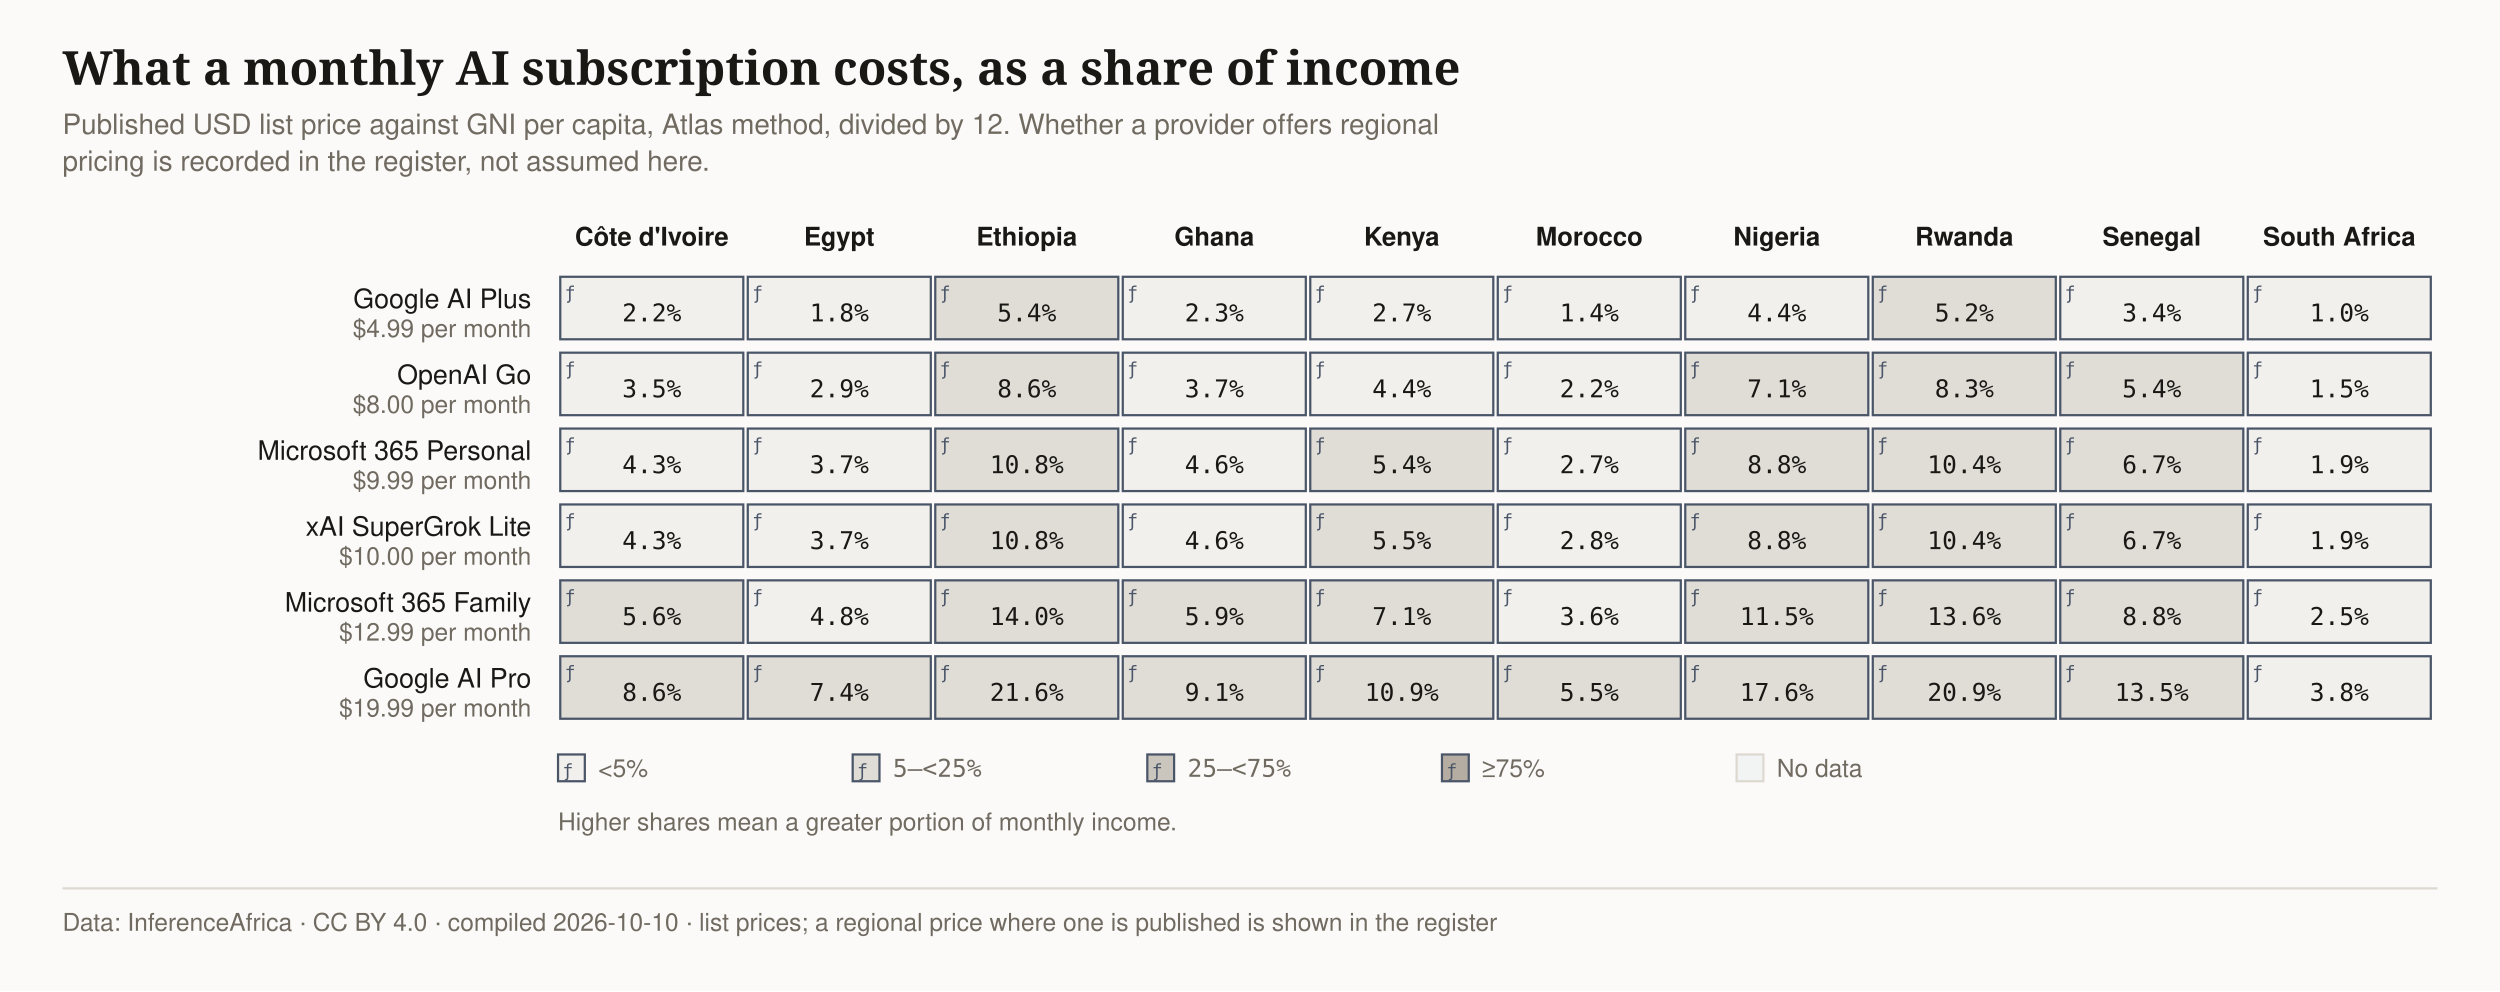
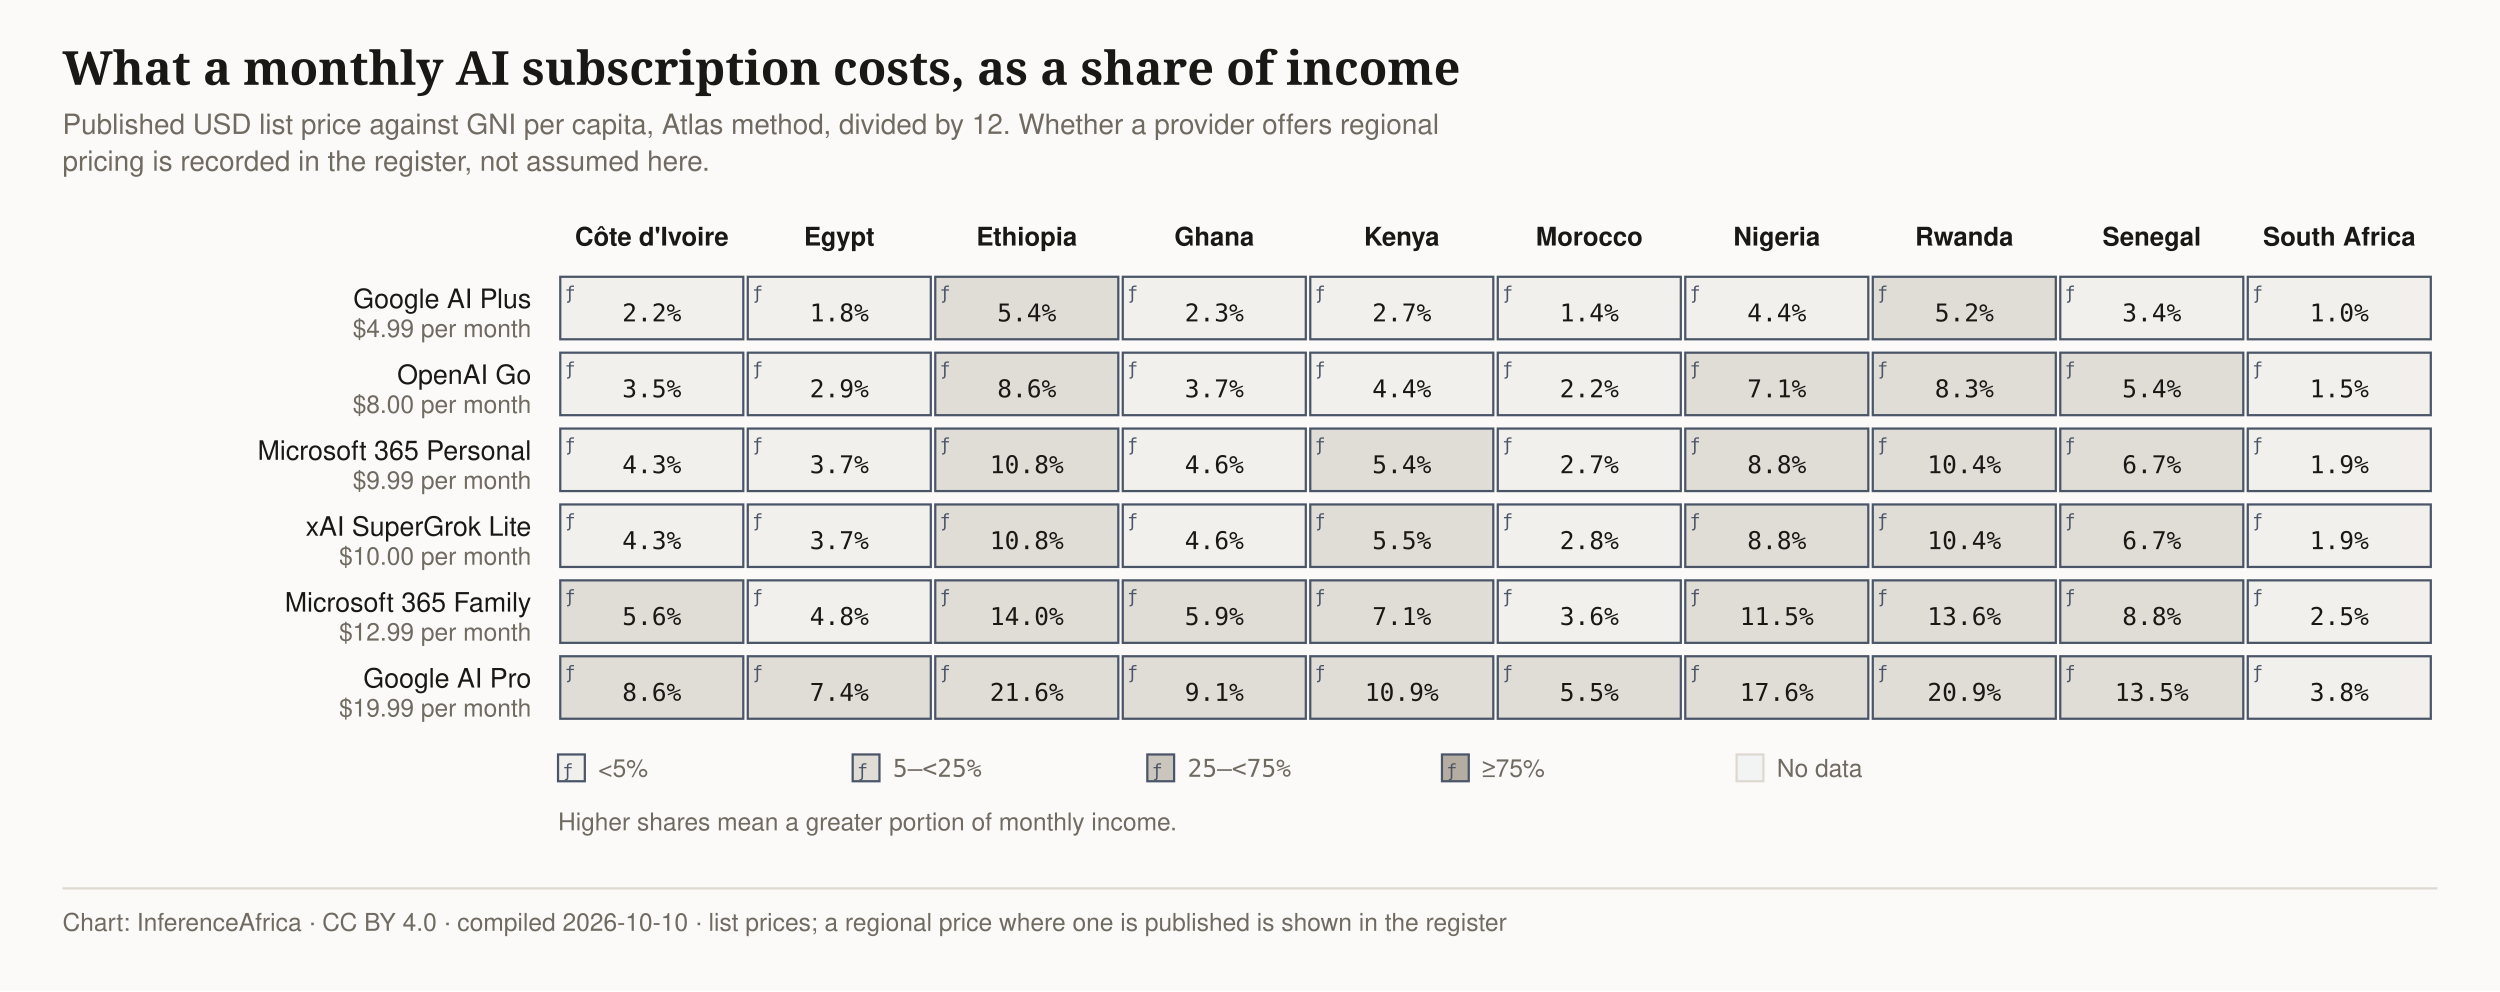
<svg xmlns="http://www.w3.org/2000/svg" viewBox="0 0 1120 444" width="1120" height="444" role="img" aria-label="A grid of subscription tiers against countries showing the monthly list price as a share of monthly income. The same $20 tier runs from under 4% of monthly income in South Africa to over 20% in Ethiopia.">
  <defs>
    <pattern id="status-proposal" width="6" height="6" patternUnits="userSpaceOnUse">
      <path d="M0 6L6 0" stroke="#756342" stroke-width="1" />
    </pattern>
  </defs>
  <rect width="1120" height="444" fill="#fbfaf8" />
  <text x="28" y="38" font-family="'Source Serif 4',Georgia,serif" font-size="21" font-weight="600" fill="#1a1815" style="font-variant-numeric:tabular-nums lining-nums">What a monthly AI subscription costs, as a share of income</text>
  <text x="28" y="60.0" font-family="IBM Plex Sans,-apple-system,'Segoe UI',Helvetica,Arial,sans-serif" font-size="12.5" fill="#706a61" style="font-variant-numeric:tabular-nums lining-nums">Published USD list price against GNI per capita, Atlas method, divided by 12. Whether a provider offers regional</text>
  <text x="28" y="76.5" font-family="IBM Plex Sans,-apple-system,'Segoe UI',Helvetica,Arial,sans-serif" font-size="12.5" fill="#706a61" style="font-variant-numeric:tabular-nums lining-nums">pricing is recorded in the register, not assumed here.</text>
  <text x="292.0" y="110" text-anchor="middle" font-family="IBM Plex Sans,-apple-system,'Segoe UI',Helvetica,Arial,sans-serif" font-size="11.5" font-weight="600" fill="#1a1815" style="font-variant-numeric:tabular-nums lining-nums">Côte d'Ivoire</text>
  <text x="376.0" y="110" text-anchor="middle" font-family="IBM Plex Sans,-apple-system,'Segoe UI',Helvetica,Arial,sans-serif" font-size="11.5" font-weight="600" fill="#1a1815" style="font-variant-numeric:tabular-nums lining-nums">Egypt</text>
  <text x="460.0" y="110" text-anchor="middle" font-family="IBM Plex Sans,-apple-system,'Segoe UI',Helvetica,Arial,sans-serif" font-size="11.5" font-weight="600" fill="#1a1815" style="font-variant-numeric:tabular-nums lining-nums">Ethiopia</text>
  <text x="544.0" y="110" text-anchor="middle" font-family="IBM Plex Sans,-apple-system,'Segoe UI',Helvetica,Arial,sans-serif" font-size="11.5" font-weight="600" fill="#1a1815" style="font-variant-numeric:tabular-nums lining-nums">Ghana</text>
  <text x="628.0" y="110" text-anchor="middle" font-family="IBM Plex Sans,-apple-system,'Segoe UI',Helvetica,Arial,sans-serif" font-size="11.5" font-weight="600" fill="#1a1815" style="font-variant-numeric:tabular-nums lining-nums">Kenya</text>
  <text x="712.0" y="110" text-anchor="middle" font-family="IBM Plex Sans,-apple-system,'Segoe UI',Helvetica,Arial,sans-serif" font-size="11.5" font-weight="600" fill="#1a1815" style="font-variant-numeric:tabular-nums lining-nums">Morocco</text>
  <text x="796.0" y="110" text-anchor="middle" font-family="IBM Plex Sans,-apple-system,'Segoe UI',Helvetica,Arial,sans-serif" font-size="11.5" font-weight="600" fill="#1a1815" style="font-variant-numeric:tabular-nums lining-nums">Nigeria</text>
  <text x="880.0" y="110" text-anchor="middle" font-family="IBM Plex Sans,-apple-system,'Segoe UI',Helvetica,Arial,sans-serif" font-size="11.5" font-weight="600" fill="#1a1815" style="font-variant-numeric:tabular-nums lining-nums">Rwanda</text>
  <text x="964.0" y="110" text-anchor="middle" font-family="IBM Plex Sans,-apple-system,'Segoe UI',Helvetica,Arial,sans-serif" font-size="11.5" font-weight="600" fill="#1a1815" style="font-variant-numeric:tabular-nums lining-nums">Senegal</text>
  <text x="1048.0" y="110" text-anchor="middle" font-family="IBM Plex Sans,-apple-system,'Segoe UI',Helvetica,Arial,sans-serif" font-size="11.5" font-weight="600" fill="#1a1815" style="font-variant-numeric:tabular-nums lining-nums">South Africa</text>
  <text x="238" y="138" text-anchor="end" font-family="IBM Plex Sans,-apple-system,'Segoe UI',Helvetica,Arial,sans-serif" font-size="12" fill="#1a1815" style="font-variant-numeric:tabular-nums lining-nums">Google AI Plus</text>
  <text x="238" y="151" text-anchor="end" font-family="IBM Plex Sans,-apple-system,'Segoe UI',Helvetica,Arial,sans-serif" font-size="11" fill="#706a61" style="font-variant-numeric:tabular-nums lining-nums">$4.99 per month</text>
  <rect x="251.0" y="124" width="82" height="28" fill="#f2f0ec" data-status="derived" stroke="#4a5568" stroke-width="1" />
  <text x="253.0" y="134.0" font-family="'IBM Plex Mono',Consolas,monospace" font-size="8" fill="#4a5568" aria-hidden="true">ƒ</text>
  <text x="292.0" y="144" text-anchor="middle" font-family="'IBM Plex Mono',Consolas,monospace" font-size="11" fill="#1a1815" style="font-variant-numeric:tabular-nums lining-nums">2.2%</text>
  <rect x="335.0" y="124" width="82" height="28" fill="#f2f0ec" data-status="derived" stroke="#4a5568" stroke-width="1" />
  <text x="337.0" y="134.0" font-family="'IBM Plex Mono',Consolas,monospace" font-size="8" fill="#4a5568" aria-hidden="true">ƒ</text>
  <text x="376.0" y="144" text-anchor="middle" font-family="'IBM Plex Mono',Consolas,monospace" font-size="11" fill="#1a1815" style="font-variant-numeric:tabular-nums lining-nums">1.8%</text>
  <rect x="419.0" y="124" width="82" height="28" fill="#e0ddd7" data-status="derived" stroke="#4a5568" stroke-width="1" />
  <text x="421.0" y="134.0" font-family="'IBM Plex Mono',Consolas,monospace" font-size="8" fill="#4a5568" aria-hidden="true">ƒ</text>
  <text x="460.0" y="144" text-anchor="middle" font-family="'IBM Plex Mono',Consolas,monospace" font-size="11" fill="#1a1815" style="font-variant-numeric:tabular-nums lining-nums">5.4%</text>
  <rect x="503.0" y="124" width="82" height="28" fill="#f2f0ec" data-status="derived" stroke="#4a5568" stroke-width="1" />
  <text x="505.0" y="134.0" font-family="'IBM Plex Mono',Consolas,monospace" font-size="8" fill="#4a5568" aria-hidden="true">ƒ</text>
  <text x="544.0" y="144" text-anchor="middle" font-family="'IBM Plex Mono',Consolas,monospace" font-size="11" fill="#1a1815" style="font-variant-numeric:tabular-nums lining-nums">2.3%</text>
  <rect x="587.0" y="124" width="82" height="28" fill="#f2f0ec" data-status="derived" stroke="#4a5568" stroke-width="1" />
  <text x="589.0" y="134.0" font-family="'IBM Plex Mono',Consolas,monospace" font-size="8" fill="#4a5568" aria-hidden="true">ƒ</text>
  <text x="628.0" y="144" text-anchor="middle" font-family="'IBM Plex Mono',Consolas,monospace" font-size="11" fill="#1a1815" style="font-variant-numeric:tabular-nums lining-nums">2.7%</text>
  <rect x="671.0" y="124" width="82" height="28" fill="#f2f0ec" data-status="derived" stroke="#4a5568" stroke-width="1" />
  <text x="673.0" y="134.0" font-family="'IBM Plex Mono',Consolas,monospace" font-size="8" fill="#4a5568" aria-hidden="true">ƒ</text>
  <text x="712.0" y="144" text-anchor="middle" font-family="'IBM Plex Mono',Consolas,monospace" font-size="11" fill="#1a1815" style="font-variant-numeric:tabular-nums lining-nums">1.4%</text>
  <rect x="755.0" y="124" width="82" height="28" fill="#f2f0ec" data-status="derived" stroke="#4a5568" stroke-width="1" />
  <text x="757.0" y="134.0" font-family="'IBM Plex Mono',Consolas,monospace" font-size="8" fill="#4a5568" aria-hidden="true">ƒ</text>
  <text x="796.0" y="144" text-anchor="middle" font-family="'IBM Plex Mono',Consolas,monospace" font-size="11" fill="#1a1815" style="font-variant-numeric:tabular-nums lining-nums">4.4%</text>
  <rect x="839.0" y="124" width="82" height="28" fill="#e0ddd7" data-status="derived" stroke="#4a5568" stroke-width="1" />
  <text x="841.0" y="134.0" font-family="'IBM Plex Mono',Consolas,monospace" font-size="8" fill="#4a5568" aria-hidden="true">ƒ</text>
  <text x="880.0" y="144" text-anchor="middle" font-family="'IBM Plex Mono',Consolas,monospace" font-size="11" fill="#1a1815" style="font-variant-numeric:tabular-nums lining-nums">5.2%</text>
  <rect x="923.0" y="124" width="82" height="28" fill="#f2f0ec" data-status="derived" stroke="#4a5568" stroke-width="1" />
  <text x="925.0" y="134.0" font-family="'IBM Plex Mono',Consolas,monospace" font-size="8" fill="#4a5568" aria-hidden="true">ƒ</text>
  <text x="964.0" y="144" text-anchor="middle" font-family="'IBM Plex Mono',Consolas,monospace" font-size="11" fill="#1a1815" style="font-variant-numeric:tabular-nums lining-nums">3.4%</text>
  <rect x="1007.0" y="124" width="82" height="28" fill="#f2f0ec" data-status="derived" stroke="#4a5568" stroke-width="1" />
  <text x="1009.0" y="134.0" font-family="'IBM Plex Mono',Consolas,monospace" font-size="8" fill="#4a5568" aria-hidden="true">ƒ</text>
  <text x="1048.0" y="144" text-anchor="middle" font-family="'IBM Plex Mono',Consolas,monospace" font-size="11" fill="#1a1815" style="font-variant-numeric:tabular-nums lining-nums">1.0%</text>
  <text x="238" y="172" text-anchor="end" font-family="IBM Plex Sans,-apple-system,'Segoe UI',Helvetica,Arial,sans-serif" font-size="12" fill="#1a1815" style="font-variant-numeric:tabular-nums lining-nums">OpenAI Go</text>
  <text x="238" y="185" text-anchor="end" font-family="IBM Plex Sans,-apple-system,'Segoe UI',Helvetica,Arial,sans-serif" font-size="11" fill="#706a61" style="font-variant-numeric:tabular-nums lining-nums">$8.00 per month</text>
  <rect x="251.0" y="158" width="82" height="28" fill="#f2f0ec" data-status="derived" stroke="#4a5568" stroke-width="1" />
  <text x="253.0" y="168.0" font-family="'IBM Plex Mono',Consolas,monospace" font-size="8" fill="#4a5568" aria-hidden="true">ƒ</text>
  <text x="292.0" y="178" text-anchor="middle" font-family="'IBM Plex Mono',Consolas,monospace" font-size="11" fill="#1a1815" style="font-variant-numeric:tabular-nums lining-nums">3.5%</text>
  <rect x="335.0" y="158" width="82" height="28" fill="#f2f0ec" data-status="derived" stroke="#4a5568" stroke-width="1" />
  <text x="337.0" y="168.0" font-family="'IBM Plex Mono',Consolas,monospace" font-size="8" fill="#4a5568" aria-hidden="true">ƒ</text>
  <text x="376.0" y="178" text-anchor="middle" font-family="'IBM Plex Mono',Consolas,monospace" font-size="11" fill="#1a1815" style="font-variant-numeric:tabular-nums lining-nums">2.9%</text>
  <rect x="419.0" y="158" width="82" height="28" fill="#e0ddd7" data-status="derived" stroke="#4a5568" stroke-width="1" />
  <text x="421.0" y="168.0" font-family="'IBM Plex Mono',Consolas,monospace" font-size="8" fill="#4a5568" aria-hidden="true">ƒ</text>
  <text x="460.0" y="178" text-anchor="middle" font-family="'IBM Plex Mono',Consolas,monospace" font-size="11" fill="#1a1815" style="font-variant-numeric:tabular-nums lining-nums">8.6%</text>
  <rect x="503.0" y="158" width="82" height="28" fill="#f2f0ec" data-status="derived" stroke="#4a5568" stroke-width="1" />
  <text x="505.0" y="168.0" font-family="'IBM Plex Mono',Consolas,monospace" font-size="8" fill="#4a5568" aria-hidden="true">ƒ</text>
  <text x="544.0" y="178" text-anchor="middle" font-family="'IBM Plex Mono',Consolas,monospace" font-size="11" fill="#1a1815" style="font-variant-numeric:tabular-nums lining-nums">3.7%</text>
  <rect x="587.0" y="158" width="82" height="28" fill="#f2f0ec" data-status="derived" stroke="#4a5568" stroke-width="1" />
  <text x="589.0" y="168.0" font-family="'IBM Plex Mono',Consolas,monospace" font-size="8" fill="#4a5568" aria-hidden="true">ƒ</text>
  <text x="628.0" y="178" text-anchor="middle" font-family="'IBM Plex Mono',Consolas,monospace" font-size="11" fill="#1a1815" style="font-variant-numeric:tabular-nums lining-nums">4.4%</text>
  <rect x="671.0" y="158" width="82" height="28" fill="#f2f0ec" data-status="derived" stroke="#4a5568" stroke-width="1" />
  <text x="673.0" y="168.0" font-family="'IBM Plex Mono',Consolas,monospace" font-size="8" fill="#4a5568" aria-hidden="true">ƒ</text>
  <text x="712.0" y="178" text-anchor="middle" font-family="'IBM Plex Mono',Consolas,monospace" font-size="11" fill="#1a1815" style="font-variant-numeric:tabular-nums lining-nums">2.2%</text>
  <rect x="755.0" y="158" width="82" height="28" fill="#e0ddd7" data-status="derived" stroke="#4a5568" stroke-width="1" />
  <text x="757.0" y="168.0" font-family="'IBM Plex Mono',Consolas,monospace" font-size="8" fill="#4a5568" aria-hidden="true">ƒ</text>
  <text x="796.0" y="178" text-anchor="middle" font-family="'IBM Plex Mono',Consolas,monospace" font-size="11" fill="#1a1815" style="font-variant-numeric:tabular-nums lining-nums">7.1%</text>
  <rect x="839.0" y="158" width="82" height="28" fill="#e0ddd7" data-status="derived" stroke="#4a5568" stroke-width="1" />
  <text x="841.0" y="168.0" font-family="'IBM Plex Mono',Consolas,monospace" font-size="8" fill="#4a5568" aria-hidden="true">ƒ</text>
  <text x="880.0" y="178" text-anchor="middle" font-family="'IBM Plex Mono',Consolas,monospace" font-size="11" fill="#1a1815" style="font-variant-numeric:tabular-nums lining-nums">8.3%</text>
  <rect x="923.0" y="158" width="82" height="28" fill="#e0ddd7" data-status="derived" stroke="#4a5568" stroke-width="1" />
  <text x="925.0" y="168.0" font-family="'IBM Plex Mono',Consolas,monospace" font-size="8" fill="#4a5568" aria-hidden="true">ƒ</text>
  <text x="964.0" y="178" text-anchor="middle" font-family="'IBM Plex Mono',Consolas,monospace" font-size="11" fill="#1a1815" style="font-variant-numeric:tabular-nums lining-nums">5.4%</text>
  <rect x="1007.0" y="158" width="82" height="28" fill="#f2f0ec" data-status="derived" stroke="#4a5568" stroke-width="1" />
  <text x="1009.0" y="168.0" font-family="'IBM Plex Mono',Consolas,monospace" font-size="8" fill="#4a5568" aria-hidden="true">ƒ</text>
  <text x="1048.0" y="178" text-anchor="middle" font-family="'IBM Plex Mono',Consolas,monospace" font-size="11" fill="#1a1815" style="font-variant-numeric:tabular-nums lining-nums">1.5%</text>
  <text x="238" y="206" text-anchor="end" font-family="IBM Plex Sans,-apple-system,'Segoe UI',Helvetica,Arial,sans-serif" font-size="12" fill="#1a1815" style="font-variant-numeric:tabular-nums lining-nums">Microsoft 365 Personal</text>
  <text x="238" y="219" text-anchor="end" font-family="IBM Plex Sans,-apple-system,'Segoe UI',Helvetica,Arial,sans-serif" font-size="11" fill="#706a61" style="font-variant-numeric:tabular-nums lining-nums">$9.99 per month</text>
  <rect x="251.0" y="192" width="82" height="28" fill="#f2f0ec" data-status="derived" stroke="#4a5568" stroke-width="1" />
  <text x="253.0" y="202.0" font-family="'IBM Plex Mono',Consolas,monospace" font-size="8" fill="#4a5568" aria-hidden="true">ƒ</text>
  <text x="292.0" y="212" text-anchor="middle" font-family="'IBM Plex Mono',Consolas,monospace" font-size="11" fill="#1a1815" style="font-variant-numeric:tabular-nums lining-nums">4.3%</text>
  <rect x="335.0" y="192" width="82" height="28" fill="#f2f0ec" data-status="derived" stroke="#4a5568" stroke-width="1" />
  <text x="337.0" y="202.0" font-family="'IBM Plex Mono',Consolas,monospace" font-size="8" fill="#4a5568" aria-hidden="true">ƒ</text>
  <text x="376.0" y="212" text-anchor="middle" font-family="'IBM Plex Mono',Consolas,monospace" font-size="11" fill="#1a1815" style="font-variant-numeric:tabular-nums lining-nums">3.7%</text>
  <rect x="419.0" y="192" width="82" height="28" fill="#e0ddd7" data-status="derived" stroke="#4a5568" stroke-width="1" />
  <text x="421.0" y="202.0" font-family="'IBM Plex Mono',Consolas,monospace" font-size="8" fill="#4a5568" aria-hidden="true">ƒ</text>
  <text x="460.0" y="212" text-anchor="middle" font-family="'IBM Plex Mono',Consolas,monospace" font-size="11" fill="#1a1815" style="font-variant-numeric:tabular-nums lining-nums">10.8%</text>
  <rect x="503.0" y="192" width="82" height="28" fill="#f2f0ec" data-status="derived" stroke="#4a5568" stroke-width="1" />
  <text x="505.0" y="202.0" font-family="'IBM Plex Mono',Consolas,monospace" font-size="8" fill="#4a5568" aria-hidden="true">ƒ</text>
  <text x="544.0" y="212" text-anchor="middle" font-family="'IBM Plex Mono',Consolas,monospace" font-size="11" fill="#1a1815" style="font-variant-numeric:tabular-nums lining-nums">4.6%</text>
  <rect x="587.0" y="192" width="82" height="28" fill="#e0ddd7" data-status="derived" stroke="#4a5568" stroke-width="1" />
  <text x="589.0" y="202.0" font-family="'IBM Plex Mono',Consolas,monospace" font-size="8" fill="#4a5568" aria-hidden="true">ƒ</text>
  <text x="628.0" y="212" text-anchor="middle" font-family="'IBM Plex Mono',Consolas,monospace" font-size="11" fill="#1a1815" style="font-variant-numeric:tabular-nums lining-nums">5.4%</text>
  <rect x="671.0" y="192" width="82" height="28" fill="#f2f0ec" data-status="derived" stroke="#4a5568" stroke-width="1" />
  <text x="673.0" y="202.0" font-family="'IBM Plex Mono',Consolas,monospace" font-size="8" fill="#4a5568" aria-hidden="true">ƒ</text>
  <text x="712.0" y="212" text-anchor="middle" font-family="'IBM Plex Mono',Consolas,monospace" font-size="11" fill="#1a1815" style="font-variant-numeric:tabular-nums lining-nums">2.7%</text>
  <rect x="755.0" y="192" width="82" height="28" fill="#e0ddd7" data-status="derived" stroke="#4a5568" stroke-width="1" />
  <text x="757.0" y="202.0" font-family="'IBM Plex Mono',Consolas,monospace" font-size="8" fill="#4a5568" aria-hidden="true">ƒ</text>
  <text x="796.0" y="212" text-anchor="middle" font-family="'IBM Plex Mono',Consolas,monospace" font-size="11" fill="#1a1815" style="font-variant-numeric:tabular-nums lining-nums">8.8%</text>
  <rect x="839.0" y="192" width="82" height="28" fill="#e0ddd7" data-status="derived" stroke="#4a5568" stroke-width="1" />
  <text x="841.0" y="202.0" font-family="'IBM Plex Mono',Consolas,monospace" font-size="8" fill="#4a5568" aria-hidden="true">ƒ</text>
  <text x="880.0" y="212" text-anchor="middle" font-family="'IBM Plex Mono',Consolas,monospace" font-size="11" fill="#1a1815" style="font-variant-numeric:tabular-nums lining-nums">10.4%</text>
  <rect x="923.0" y="192" width="82" height="28" fill="#e0ddd7" data-status="derived" stroke="#4a5568" stroke-width="1" />
  <text x="925.0" y="202.0" font-family="'IBM Plex Mono',Consolas,monospace" font-size="8" fill="#4a5568" aria-hidden="true">ƒ</text>
  <text x="964.0" y="212" text-anchor="middle" font-family="'IBM Plex Mono',Consolas,monospace" font-size="11" fill="#1a1815" style="font-variant-numeric:tabular-nums lining-nums">6.7%</text>
  <rect x="1007.0" y="192" width="82" height="28" fill="#f2f0ec" data-status="derived" stroke="#4a5568" stroke-width="1" />
  <text x="1009.0" y="202.0" font-family="'IBM Plex Mono',Consolas,monospace" font-size="8" fill="#4a5568" aria-hidden="true">ƒ</text>
  <text x="1048.0" y="212" text-anchor="middle" font-family="'IBM Plex Mono',Consolas,monospace" font-size="11" fill="#1a1815" style="font-variant-numeric:tabular-nums lining-nums">1.9%</text>
  <text x="238" y="240" text-anchor="end" font-family="IBM Plex Sans,-apple-system,'Segoe UI',Helvetica,Arial,sans-serif" font-size="12" fill="#1a1815" style="font-variant-numeric:tabular-nums lining-nums">xAI SuperGrok Lite</text>
  <text x="238" y="253" text-anchor="end" font-family="IBM Plex Sans,-apple-system,'Segoe UI',Helvetica,Arial,sans-serif" font-size="11" fill="#706a61" style="font-variant-numeric:tabular-nums lining-nums">$10.00 per month</text>
  <rect x="251.0" y="226" width="82" height="28" fill="#f2f0ec" data-status="derived" stroke="#4a5568" stroke-width="1" />
  <text x="253.0" y="236.0" font-family="'IBM Plex Mono',Consolas,monospace" font-size="8" fill="#4a5568" aria-hidden="true">ƒ</text>
  <text x="292.0" y="246" text-anchor="middle" font-family="'IBM Plex Mono',Consolas,monospace" font-size="11" fill="#1a1815" style="font-variant-numeric:tabular-nums lining-nums">4.3%</text>
  <rect x="335.0" y="226" width="82" height="28" fill="#f2f0ec" data-status="derived" stroke="#4a5568" stroke-width="1" />
  <text x="337.0" y="236.0" font-family="'IBM Plex Mono',Consolas,monospace" font-size="8" fill="#4a5568" aria-hidden="true">ƒ</text>
  <text x="376.0" y="246" text-anchor="middle" font-family="'IBM Plex Mono',Consolas,monospace" font-size="11" fill="#1a1815" style="font-variant-numeric:tabular-nums lining-nums">3.7%</text>
  <rect x="419.0" y="226" width="82" height="28" fill="#e0ddd7" data-status="derived" stroke="#4a5568" stroke-width="1" />
  <text x="421.0" y="236.0" font-family="'IBM Plex Mono',Consolas,monospace" font-size="8" fill="#4a5568" aria-hidden="true">ƒ</text>
  <text x="460.0" y="246" text-anchor="middle" font-family="'IBM Plex Mono',Consolas,monospace" font-size="11" fill="#1a1815" style="font-variant-numeric:tabular-nums lining-nums">10.8%</text>
  <rect x="503.0" y="226" width="82" height="28" fill="#f2f0ec" data-status="derived" stroke="#4a5568" stroke-width="1" />
  <text x="505.0" y="236.0" font-family="'IBM Plex Mono',Consolas,monospace" font-size="8" fill="#4a5568" aria-hidden="true">ƒ</text>
  <text x="544.0" y="246" text-anchor="middle" font-family="'IBM Plex Mono',Consolas,monospace" font-size="11" fill="#1a1815" style="font-variant-numeric:tabular-nums lining-nums">4.6%</text>
  <rect x="587.0" y="226" width="82" height="28" fill="#e0ddd7" data-status="derived" stroke="#4a5568" stroke-width="1" />
  <text x="589.0" y="236.0" font-family="'IBM Plex Mono',Consolas,monospace" font-size="8" fill="#4a5568" aria-hidden="true">ƒ</text>
  <text x="628.0" y="246" text-anchor="middle" font-family="'IBM Plex Mono',Consolas,monospace" font-size="11" fill="#1a1815" style="font-variant-numeric:tabular-nums lining-nums">5.5%</text>
  <rect x="671.0" y="226" width="82" height="28" fill="#f2f0ec" data-status="derived" stroke="#4a5568" stroke-width="1" />
  <text x="673.0" y="236.0" font-family="'IBM Plex Mono',Consolas,monospace" font-size="8" fill="#4a5568" aria-hidden="true">ƒ</text>
  <text x="712.0" y="246" text-anchor="middle" font-family="'IBM Plex Mono',Consolas,monospace" font-size="11" fill="#1a1815" style="font-variant-numeric:tabular-nums lining-nums">2.8%</text>
  <rect x="755.0" y="226" width="82" height="28" fill="#e0ddd7" data-status="derived" stroke="#4a5568" stroke-width="1" />
  <text x="757.0" y="236.0" font-family="'IBM Plex Mono',Consolas,monospace" font-size="8" fill="#4a5568" aria-hidden="true">ƒ</text>
  <text x="796.0" y="246" text-anchor="middle" font-family="'IBM Plex Mono',Consolas,monospace" font-size="11" fill="#1a1815" style="font-variant-numeric:tabular-nums lining-nums">8.8%</text>
  <rect x="839.0" y="226" width="82" height="28" fill="#e0ddd7" data-status="derived" stroke="#4a5568" stroke-width="1" />
  <text x="841.0" y="236.0" font-family="'IBM Plex Mono',Consolas,monospace" font-size="8" fill="#4a5568" aria-hidden="true">ƒ</text>
  <text x="880.0" y="246" text-anchor="middle" font-family="'IBM Plex Mono',Consolas,monospace" font-size="11" fill="#1a1815" style="font-variant-numeric:tabular-nums lining-nums">10.4%</text>
  <rect x="923.0" y="226" width="82" height="28" fill="#e0ddd7" data-status="derived" stroke="#4a5568" stroke-width="1" />
  <text x="925.0" y="236.0" font-family="'IBM Plex Mono',Consolas,monospace" font-size="8" fill="#4a5568" aria-hidden="true">ƒ</text>
  <text x="964.0" y="246" text-anchor="middle" font-family="'IBM Plex Mono',Consolas,monospace" font-size="11" fill="#1a1815" style="font-variant-numeric:tabular-nums lining-nums">6.7%</text>
  <rect x="1007.0" y="226" width="82" height="28" fill="#f2f0ec" data-status="derived" stroke="#4a5568" stroke-width="1" />
  <text x="1009.0" y="236.0" font-family="'IBM Plex Mono',Consolas,monospace" font-size="8" fill="#4a5568" aria-hidden="true">ƒ</text>
  <text x="1048.0" y="246" text-anchor="middle" font-family="'IBM Plex Mono',Consolas,monospace" font-size="11" fill="#1a1815" style="font-variant-numeric:tabular-nums lining-nums">1.9%</text>
  <text x="238" y="274" text-anchor="end" font-family="IBM Plex Sans,-apple-system,'Segoe UI',Helvetica,Arial,sans-serif" font-size="12" fill="#1a1815" style="font-variant-numeric:tabular-nums lining-nums">Microsoft 365 Family</text>
  <text x="238" y="287" text-anchor="end" font-family="IBM Plex Sans,-apple-system,'Segoe UI',Helvetica,Arial,sans-serif" font-size="11" fill="#706a61" style="font-variant-numeric:tabular-nums lining-nums">$12.99 per month</text>
  <rect x="251.0" y="260" width="82" height="28" fill="#e0ddd7" data-status="derived" stroke="#4a5568" stroke-width="1" />
  <text x="253.0" y="270.0" font-family="'IBM Plex Mono',Consolas,monospace" font-size="8" fill="#4a5568" aria-hidden="true">ƒ</text>
  <text x="292.0" y="280" text-anchor="middle" font-family="'IBM Plex Mono',Consolas,monospace" font-size="11" fill="#1a1815" style="font-variant-numeric:tabular-nums lining-nums">5.6%</text>
  <rect x="335.0" y="260" width="82" height="28" fill="#f2f0ec" data-status="derived" stroke="#4a5568" stroke-width="1" />
  <text x="337.0" y="270.0" font-family="'IBM Plex Mono',Consolas,monospace" font-size="8" fill="#4a5568" aria-hidden="true">ƒ</text>
  <text x="376.0" y="280" text-anchor="middle" font-family="'IBM Plex Mono',Consolas,monospace" font-size="11" fill="#1a1815" style="font-variant-numeric:tabular-nums lining-nums">4.8%</text>
  <rect x="419.0" y="260" width="82" height="28" fill="#e0ddd7" data-status="derived" stroke="#4a5568" stroke-width="1" />
  <text x="421.0" y="270.0" font-family="'IBM Plex Mono',Consolas,monospace" font-size="8" fill="#4a5568" aria-hidden="true">ƒ</text>
  <text x="460.0" y="280" text-anchor="middle" font-family="'IBM Plex Mono',Consolas,monospace" font-size="11" fill="#1a1815" style="font-variant-numeric:tabular-nums lining-nums">14.0%</text>
  <rect x="503.0" y="260" width="82" height="28" fill="#e0ddd7" data-status="derived" stroke="#4a5568" stroke-width="1" />
  <text x="505.0" y="270.0" font-family="'IBM Plex Mono',Consolas,monospace" font-size="8" fill="#4a5568" aria-hidden="true">ƒ</text>
  <text x="544.0" y="280" text-anchor="middle" font-family="'IBM Plex Mono',Consolas,monospace" font-size="11" fill="#1a1815" style="font-variant-numeric:tabular-nums lining-nums">5.9%</text>
  <rect x="587.0" y="260" width="82" height="28" fill="#e0ddd7" data-status="derived" stroke="#4a5568" stroke-width="1" />
  <text x="589.0" y="270.0" font-family="'IBM Plex Mono',Consolas,monospace" font-size="8" fill="#4a5568" aria-hidden="true">ƒ</text>
  <text x="628.0" y="280" text-anchor="middle" font-family="'IBM Plex Mono',Consolas,monospace" font-size="11" fill="#1a1815" style="font-variant-numeric:tabular-nums lining-nums">7.1%</text>
  <rect x="671.0" y="260" width="82" height="28" fill="#f2f0ec" data-status="derived" stroke="#4a5568" stroke-width="1" />
  <text x="673.0" y="270.0" font-family="'IBM Plex Mono',Consolas,monospace" font-size="8" fill="#4a5568" aria-hidden="true">ƒ</text>
  <text x="712.0" y="280" text-anchor="middle" font-family="'IBM Plex Mono',Consolas,monospace" font-size="11" fill="#1a1815" style="font-variant-numeric:tabular-nums lining-nums">3.6%</text>
  <rect x="755.0" y="260" width="82" height="28" fill="#e0ddd7" data-status="derived" stroke="#4a5568" stroke-width="1" />
  <text x="757.0" y="270.0" font-family="'IBM Plex Mono',Consolas,monospace" font-size="8" fill="#4a5568" aria-hidden="true">ƒ</text>
  <text x="796.0" y="280" text-anchor="middle" font-family="'IBM Plex Mono',Consolas,monospace" font-size="11" fill="#1a1815" style="font-variant-numeric:tabular-nums lining-nums">11.5%</text>
  <rect x="839.0" y="260" width="82" height="28" fill="#e0ddd7" data-status="derived" stroke="#4a5568" stroke-width="1" />
  <text x="841.0" y="270.0" font-family="'IBM Plex Mono',Consolas,monospace" font-size="8" fill="#4a5568" aria-hidden="true">ƒ</text>
  <text x="880.0" y="280" text-anchor="middle" font-family="'IBM Plex Mono',Consolas,monospace" font-size="11" fill="#1a1815" style="font-variant-numeric:tabular-nums lining-nums">13.6%</text>
  <rect x="923.0" y="260" width="82" height="28" fill="#e0ddd7" data-status="derived" stroke="#4a5568" stroke-width="1" />
  <text x="925.0" y="270.0" font-family="'IBM Plex Mono',Consolas,monospace" font-size="8" fill="#4a5568" aria-hidden="true">ƒ</text>
  <text x="964.0" y="280" text-anchor="middle" font-family="'IBM Plex Mono',Consolas,monospace" font-size="11" fill="#1a1815" style="font-variant-numeric:tabular-nums lining-nums">8.8%</text>
  <rect x="1007.0" y="260" width="82" height="28" fill="#f2f0ec" data-status="derived" stroke="#4a5568" stroke-width="1" />
  <text x="1009.0" y="270.0" font-family="'IBM Plex Mono',Consolas,monospace" font-size="8" fill="#4a5568" aria-hidden="true">ƒ</text>
  <text x="1048.0" y="280" text-anchor="middle" font-family="'IBM Plex Mono',Consolas,monospace" font-size="11" fill="#1a1815" style="font-variant-numeric:tabular-nums lining-nums">2.5%</text>
  <text x="238" y="308" text-anchor="end" font-family="IBM Plex Sans,-apple-system,'Segoe UI',Helvetica,Arial,sans-serif" font-size="12" fill="#1a1815" style="font-variant-numeric:tabular-nums lining-nums">Google AI Pro</text>
  <text x="238" y="321" text-anchor="end" font-family="IBM Plex Sans,-apple-system,'Segoe UI',Helvetica,Arial,sans-serif" font-size="11" fill="#706a61" style="font-variant-numeric:tabular-nums lining-nums">$19.99 per month</text>
  <rect x="251.0" y="294" width="82" height="28" fill="#e0ddd7" data-status="derived" stroke="#4a5568" stroke-width="1" />
  <text x="253.0" y="304.0" font-family="'IBM Plex Mono',Consolas,monospace" font-size="8" fill="#4a5568" aria-hidden="true">ƒ</text>
  <text x="292.0" y="314" text-anchor="middle" font-family="'IBM Plex Mono',Consolas,monospace" font-size="11" fill="#1a1815" style="font-variant-numeric:tabular-nums lining-nums">8.6%</text>
  <rect x="335.0" y="294" width="82" height="28" fill="#e0ddd7" data-status="derived" stroke="#4a5568" stroke-width="1" />
  <text x="337.0" y="304.0" font-family="'IBM Plex Mono',Consolas,monospace" font-size="8" fill="#4a5568" aria-hidden="true">ƒ</text>
  <text x="376.0" y="314" text-anchor="middle" font-family="'IBM Plex Mono',Consolas,monospace" font-size="11" fill="#1a1815" style="font-variant-numeric:tabular-nums lining-nums">7.4%</text>
  <rect x="419.0" y="294" width="82" height="28" fill="#e0ddd7" data-status="derived" stroke="#4a5568" stroke-width="1" />
  <text x="421.0" y="304.0" font-family="'IBM Plex Mono',Consolas,monospace" font-size="8" fill="#4a5568" aria-hidden="true">ƒ</text>
  <text x="460.0" y="314" text-anchor="middle" font-family="'IBM Plex Mono',Consolas,monospace" font-size="11" fill="#1a1815" style="font-variant-numeric:tabular-nums lining-nums">21.6%</text>
  <rect x="503.0" y="294" width="82" height="28" fill="#e0ddd7" data-status="derived" stroke="#4a5568" stroke-width="1" />
  <text x="505.0" y="304.0" font-family="'IBM Plex Mono',Consolas,monospace" font-size="8" fill="#4a5568" aria-hidden="true">ƒ</text>
  <text x="544.0" y="314" text-anchor="middle" font-family="'IBM Plex Mono',Consolas,monospace" font-size="11" fill="#1a1815" style="font-variant-numeric:tabular-nums lining-nums">9.1%</text>
  <rect x="587.0" y="294" width="82" height="28" fill="#e0ddd7" data-status="derived" stroke="#4a5568" stroke-width="1" />
  <text x="589.0" y="304.0" font-family="'IBM Plex Mono',Consolas,monospace" font-size="8" fill="#4a5568" aria-hidden="true">ƒ</text>
  <text x="628.0" y="314" text-anchor="middle" font-family="'IBM Plex Mono',Consolas,monospace" font-size="11" fill="#1a1815" style="font-variant-numeric:tabular-nums lining-nums">10.9%</text>
  <rect x="671.0" y="294" width="82" height="28" fill="#e0ddd7" data-status="derived" stroke="#4a5568" stroke-width="1" />
  <text x="673.0" y="304.0" font-family="'IBM Plex Mono',Consolas,monospace" font-size="8" fill="#4a5568" aria-hidden="true">ƒ</text>
  <text x="712.0" y="314" text-anchor="middle" font-family="'IBM Plex Mono',Consolas,monospace" font-size="11" fill="#1a1815" style="font-variant-numeric:tabular-nums lining-nums">5.5%</text>
  <rect x="755.0" y="294" width="82" height="28" fill="#e0ddd7" data-status="derived" stroke="#4a5568" stroke-width="1" />
  <text x="757.0" y="304.0" font-family="'IBM Plex Mono',Consolas,monospace" font-size="8" fill="#4a5568" aria-hidden="true">ƒ</text>
  <text x="796.0" y="314" text-anchor="middle" font-family="'IBM Plex Mono',Consolas,monospace" font-size="11" fill="#1a1815" style="font-variant-numeric:tabular-nums lining-nums">17.6%</text>
  <rect x="839.0" y="294" width="82" height="28" fill="#e0ddd7" data-status="derived" stroke="#4a5568" stroke-width="1" />
  <text x="841.0" y="304.0" font-family="'IBM Plex Mono',Consolas,monospace" font-size="8" fill="#4a5568" aria-hidden="true">ƒ</text>
  <text x="880.0" y="314" text-anchor="middle" font-family="'IBM Plex Mono',Consolas,monospace" font-size="11" fill="#1a1815" style="font-variant-numeric:tabular-nums lining-nums">20.9%</text>
  <rect x="923.0" y="294" width="82" height="28" fill="#e0ddd7" data-status="derived" stroke="#4a5568" stroke-width="1" />
  <text x="925.0" y="304.0" font-family="'IBM Plex Mono',Consolas,monospace" font-size="8" fill="#4a5568" aria-hidden="true">ƒ</text>
  <text x="964.0" y="314" text-anchor="middle" font-family="'IBM Plex Mono',Consolas,monospace" font-size="11" fill="#1a1815" style="font-variant-numeric:tabular-nums lining-nums">13.5%</text>
  <rect x="1007.0" y="294" width="82" height="28" fill="#f2f0ec" data-status="derived" stroke="#4a5568" stroke-width="1" />
  <text x="1009.0" y="304.0" font-family="'IBM Plex Mono',Consolas,monospace" font-size="8" fill="#4a5568" aria-hidden="true">ƒ</text>
  <text x="1048.0" y="314" text-anchor="middle" font-family="'IBM Plex Mono',Consolas,monospace" font-size="11" fill="#1a1815" style="font-variant-numeric:tabular-nums lining-nums">3.8%</text>
  <rect x="250" y="338" width="12" height="12" fill="#f2f0ec" stroke="#4a5568" data-status="derived" stroke-width="1" />
  <text x="252.0" y="348.0" font-family="'IBM Plex Mono',Consolas,monospace" font-size="8" fill="#4a5568" aria-hidden="true">ƒ</text>
  <text x="268" y="348" font-family="IBM Plex Sans,-apple-system,'Segoe UI',Helvetica,Arial,sans-serif" font-size="11" fill="#706a61" style="font-variant-numeric:tabular-nums lining-nums">&lt;5%</text>
  <rect x="382" y="338" width="12" height="12" fill="#e0ddd7" stroke="#4a5568" data-status="derived" stroke-width="1" />
  <text x="384.0" y="348.0" font-family="'IBM Plex Mono',Consolas,monospace" font-size="8" fill="#4a5568" aria-hidden="true">ƒ</text>
  <text x="400" y="348" font-family="'IBM Plex Mono',Consolas,monospace" font-size="11" fill="#706a61" style="font-variant-numeric:tabular-nums lining-nums">5–&lt;25%</text>
  <rect x="514" y="338" width="12" height="12" fill="#cbc6bd" stroke="#4a5568" data-status="derived" stroke-width="1" />
  <text x="516.0" y="348.0" font-family="'IBM Plex Mono',Consolas,monospace" font-size="8" fill="#4a5568" aria-hidden="true">ƒ</text>
  <text x="532" y="348" font-family="'IBM Plex Mono',Consolas,monospace" font-size="11" fill="#706a61" style="font-variant-numeric:tabular-nums lining-nums">25–&lt;75%</text>
  <rect x="646" y="338" width="12" height="12" fill="#b5ada1" stroke="#4a5568" data-status="derived" stroke-width="1" />
  <text x="648.0" y="348.0" font-family="'IBM Plex Mono',Consolas,monospace" font-size="8" fill="#4a5568" aria-hidden="true">ƒ</text>
  <text x="664" y="348" font-family="IBM Plex Sans,-apple-system,'Segoe UI',Helvetica,Arial,sans-serif" font-size="11" fill="#706a61" style="font-variant-numeric:tabular-nums lining-nums">≥75%</text>
  <rect x="778" y="338" width="12" height="12" fill="#F1F4F2" stroke="#ddd8d0" />
  <text x="796" y="348" font-family="IBM Plex Sans,-apple-system,'Segoe UI',Helvetica,Arial,sans-serif" font-size="11" fill="#706a61" style="font-variant-numeric:tabular-nums lining-nums">No data</text>
  <text x="250" y="372" font-family="IBM Plex Sans,-apple-system,'Segoe UI',Helvetica,Arial,sans-serif" font-size="11" fill="#706a61" style="font-variant-numeric:tabular-nums lining-nums">Higher shares mean a greater portion of monthly income.</text>
  <line x1="28" y1="398" x2="1092" y2="398" stroke="#ddd8d0" />
-   <text x="28" y="417" font-family="IBM Plex Sans,-apple-system,'Segoe UI',Helvetica,Arial,sans-serif" font-size="11" fill="#706a61" style="font-variant-numeric:tabular-nums lining-nums">Data: InferenceAfrica · CC BY 4.0 · compiled 2026-10-10 · list prices; a regional price where one is published is shown in the register</text>
+   <text x="28" y="417" font-family="IBM Plex Sans,-apple-system,'Segoe UI',Helvetica,Arial,sans-serif" font-size="11" fill="#706a61" style="font-variant-numeric:tabular-nums lining-nums">Chart: InferenceAfrica · CC BY 4.0 · compiled 2026-10-10 · list prices; a regional price where one is published is shown in the register</text>
</svg>
